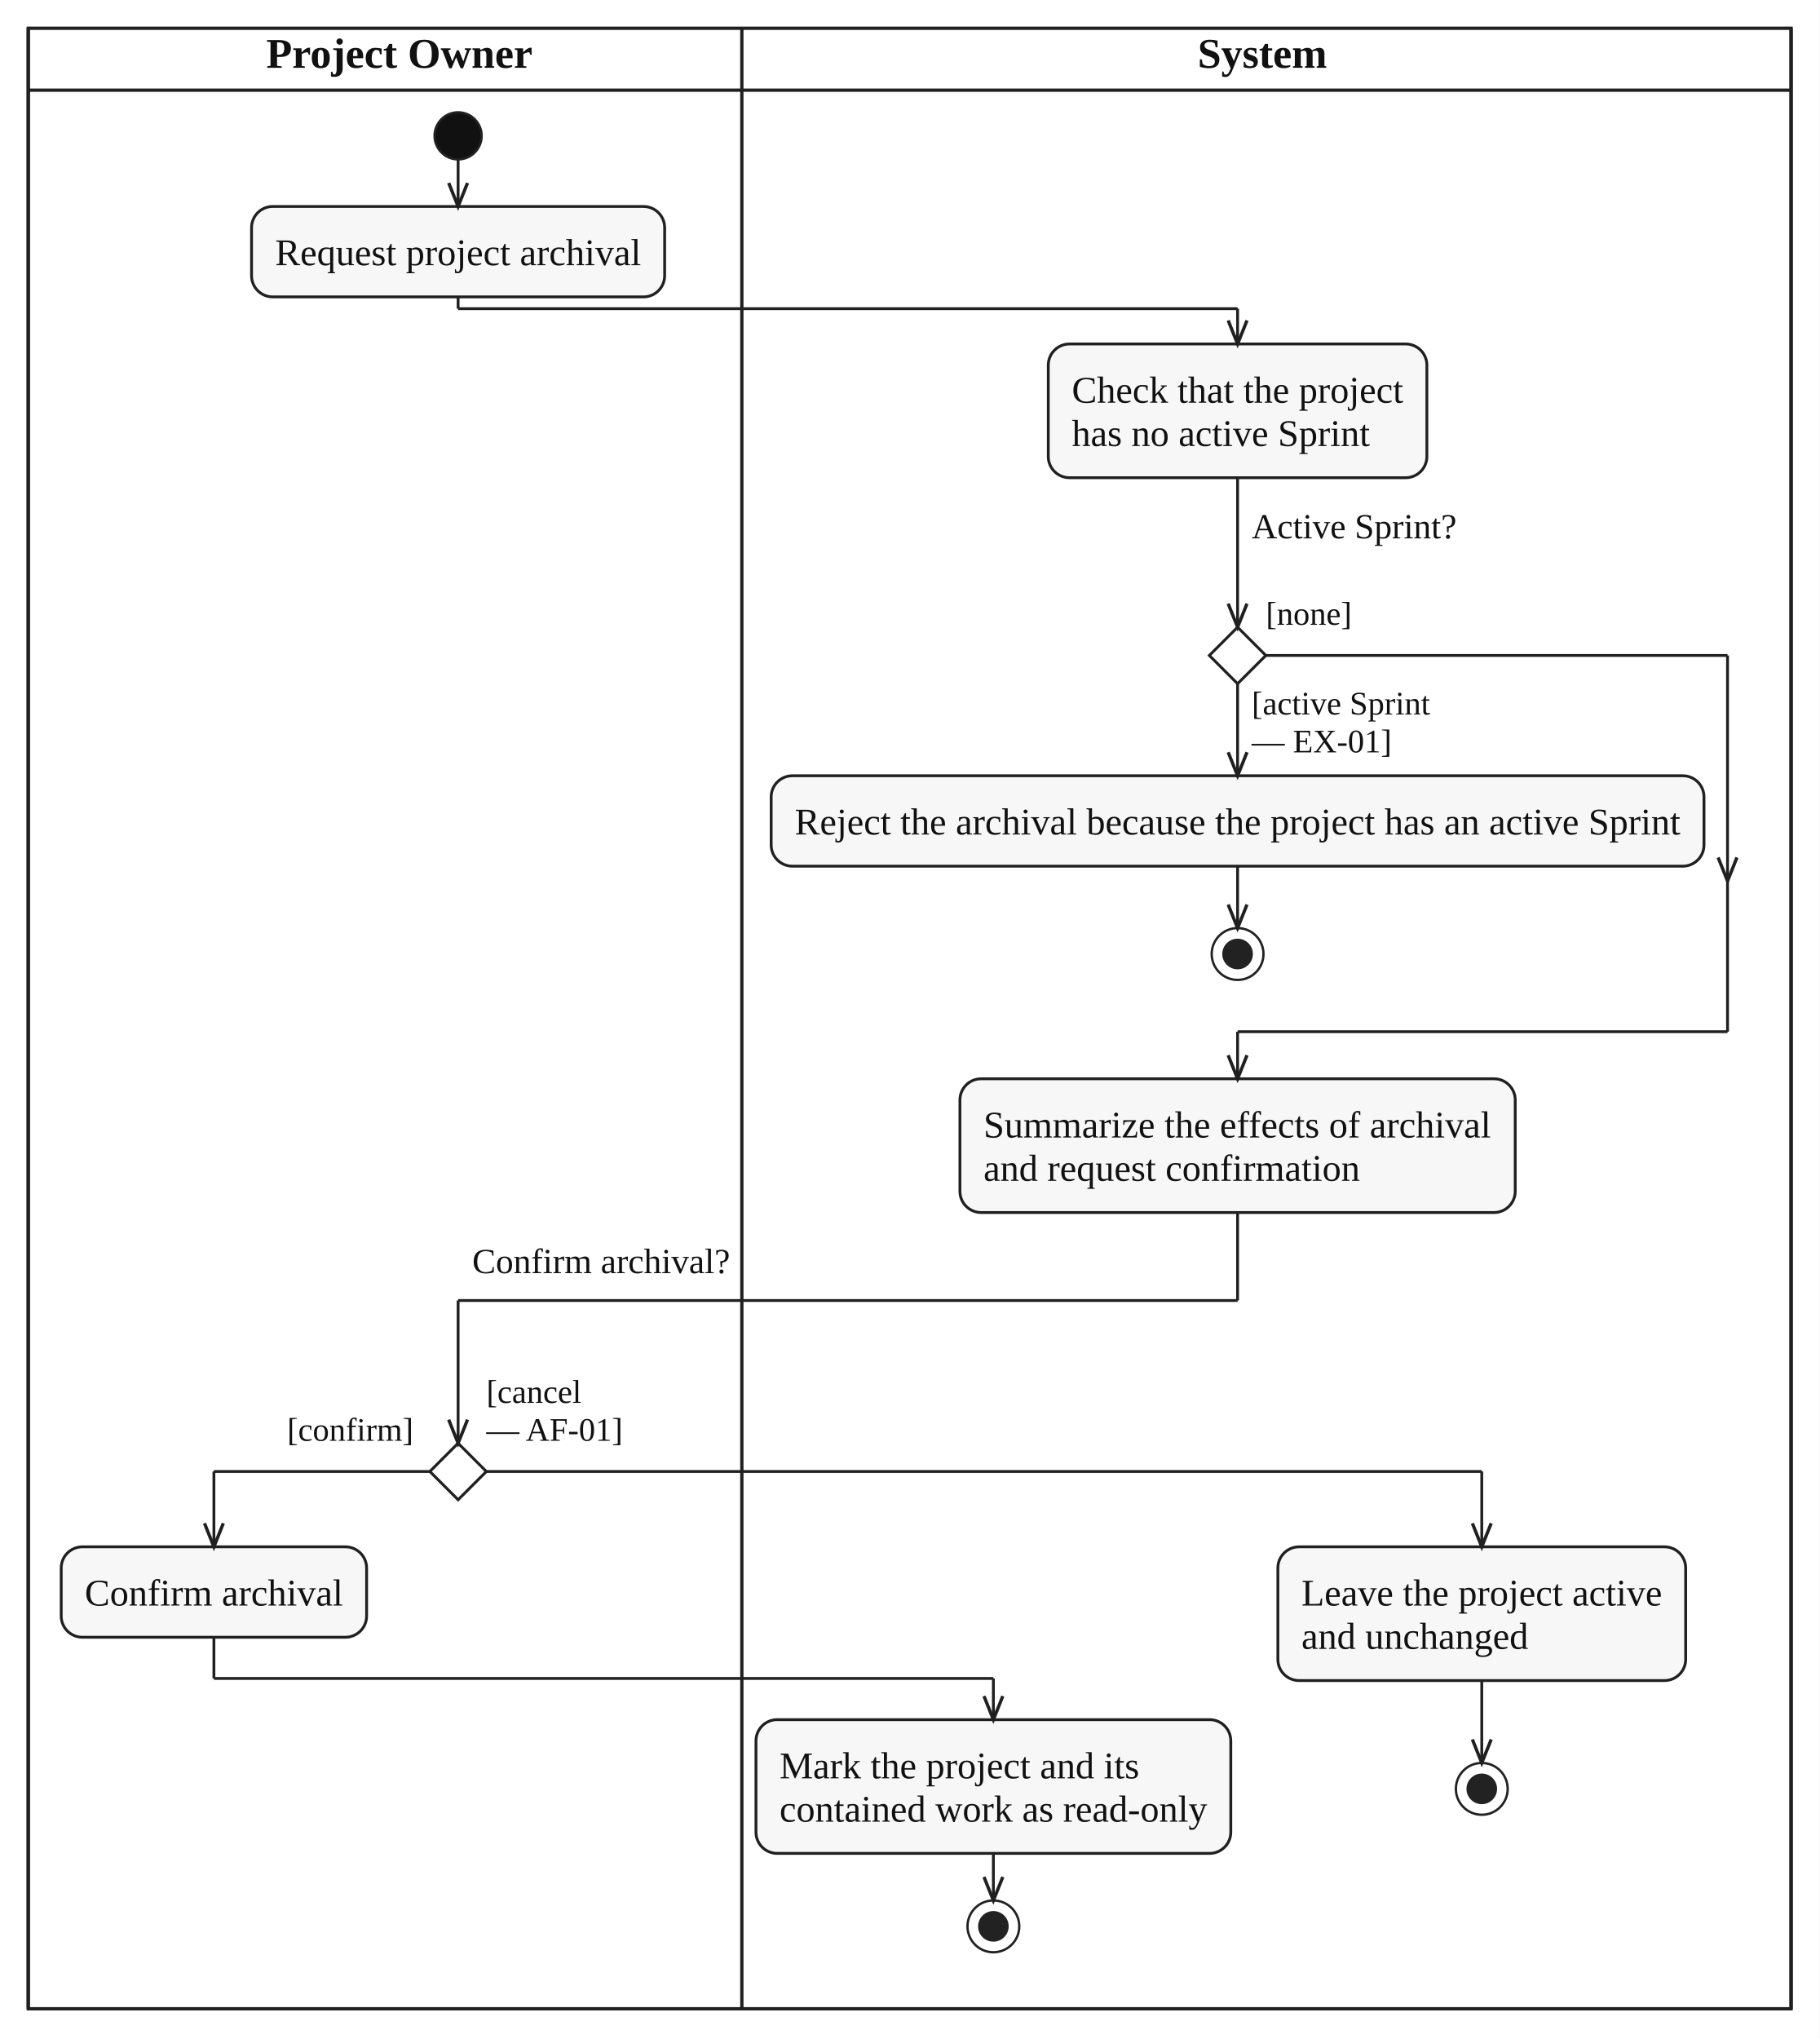
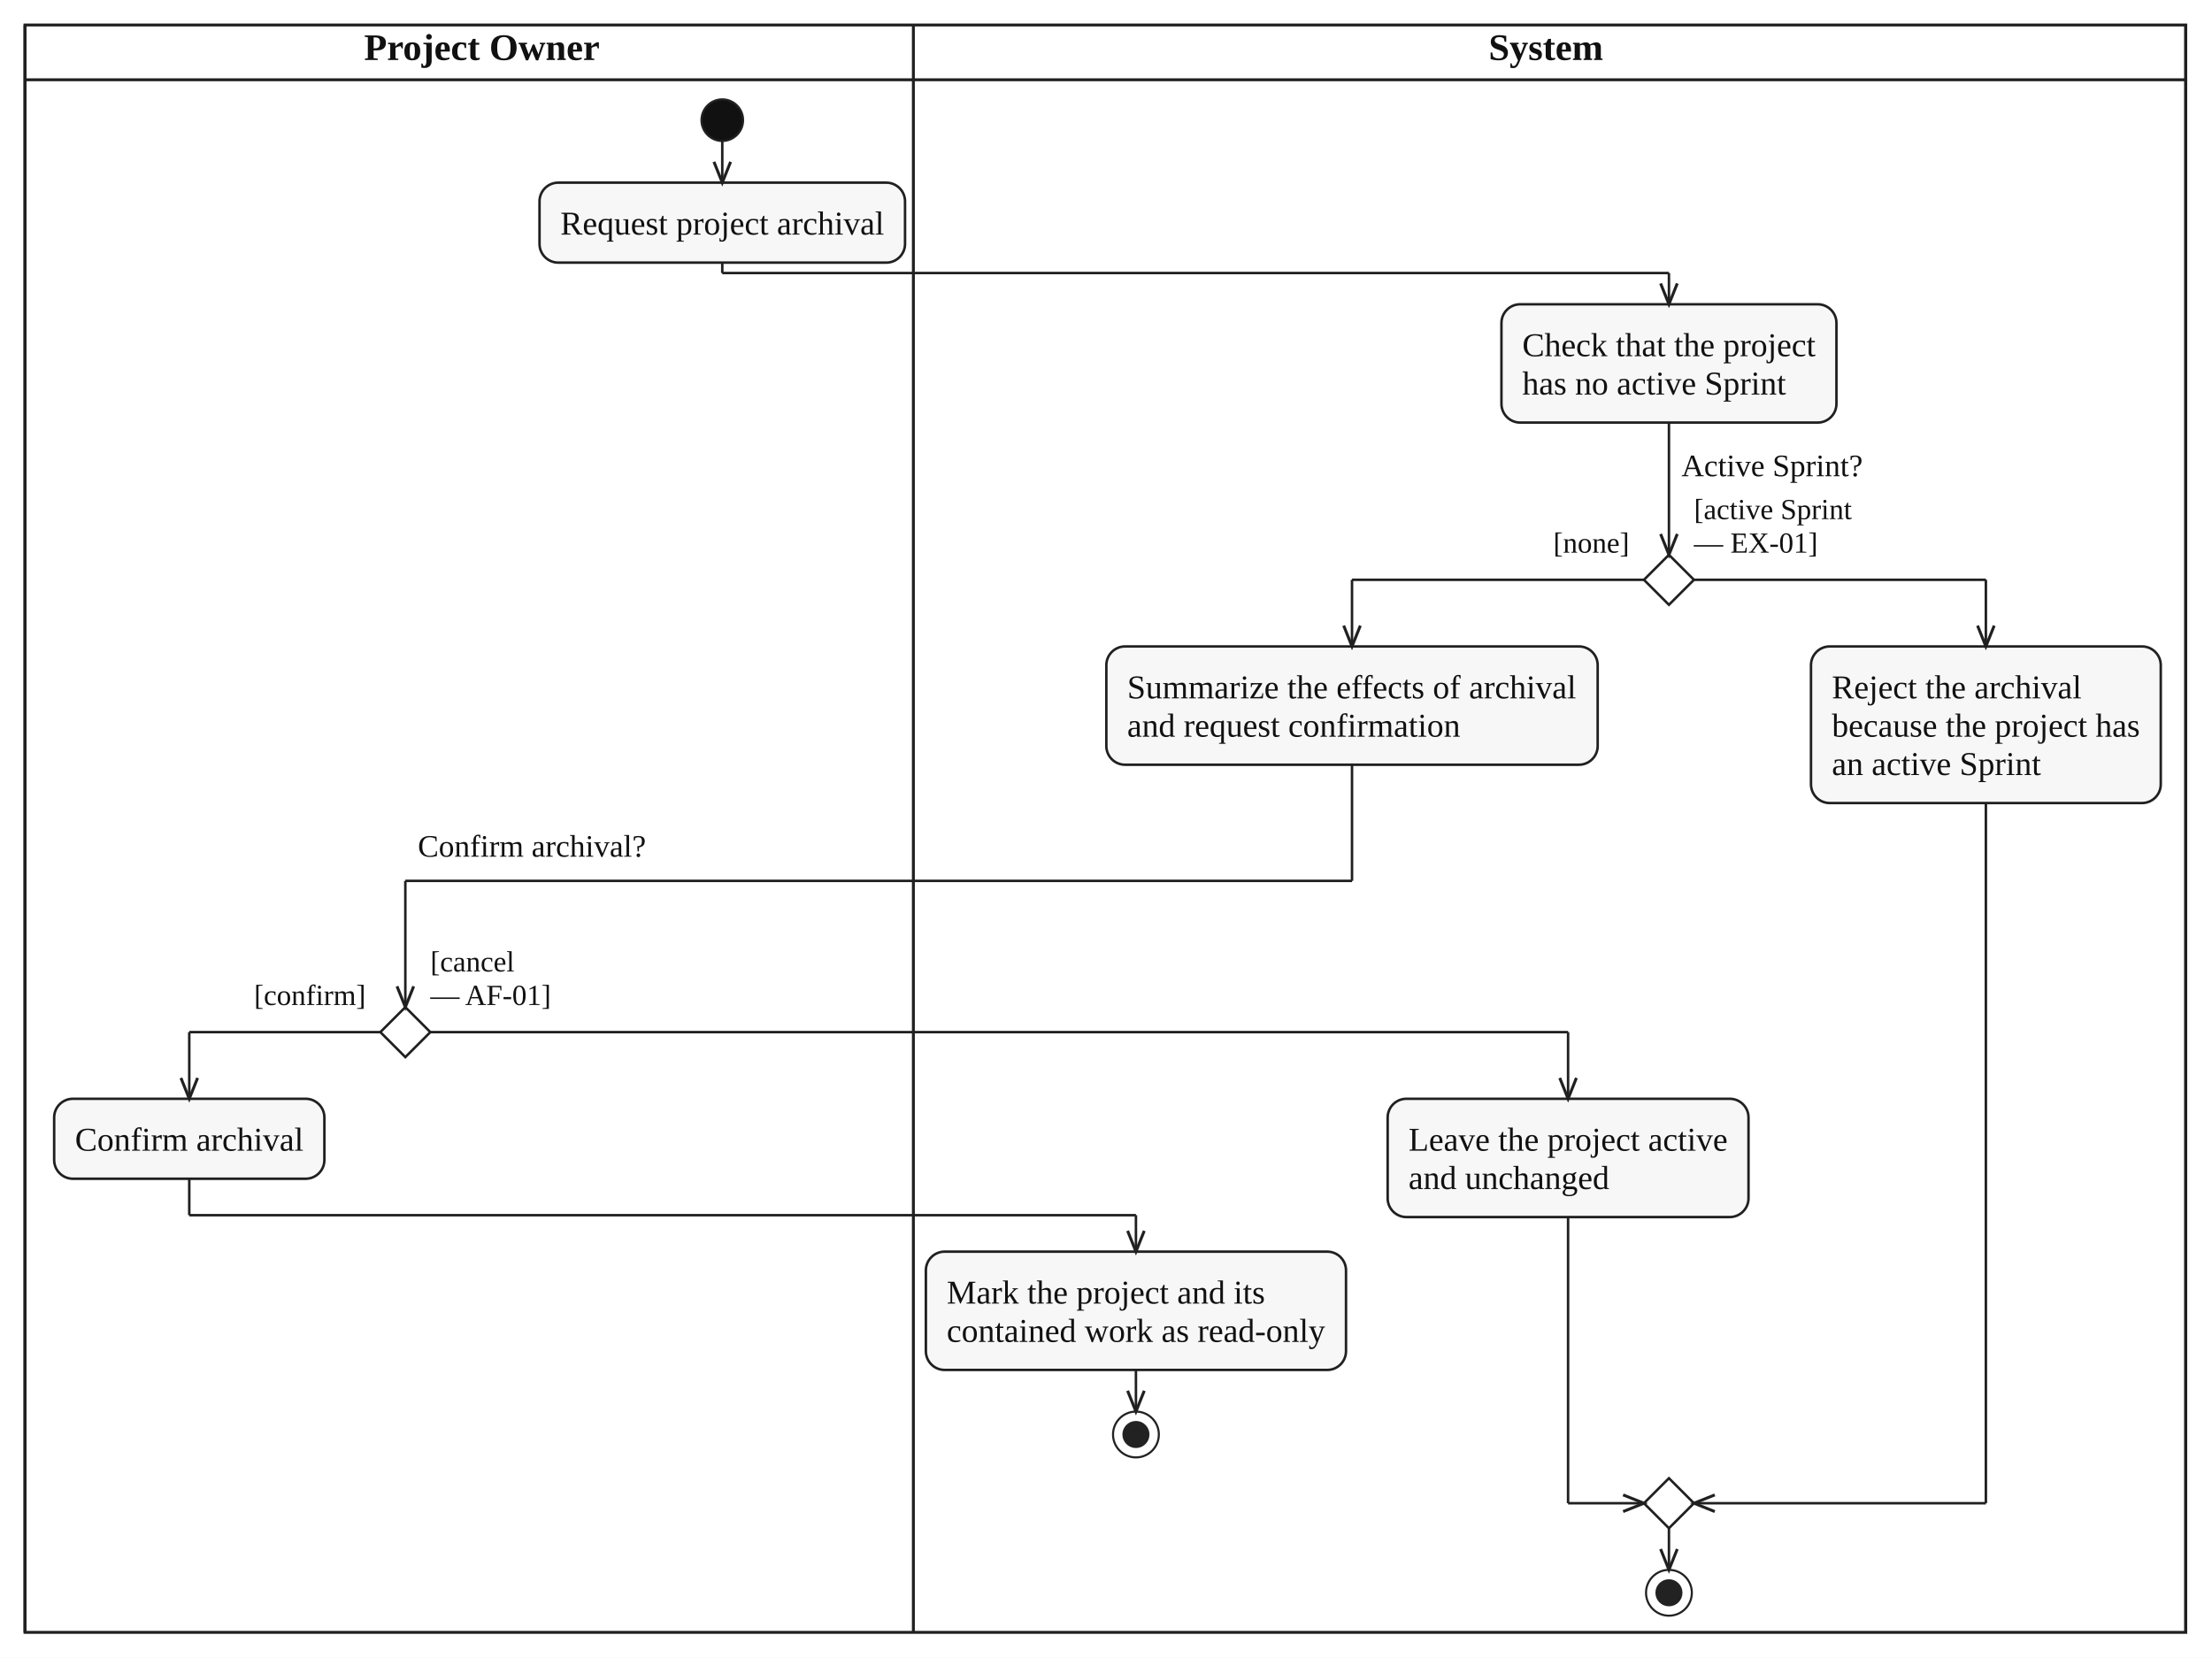
- <svg xmlns="http://www.w3.org/2000/svg" contentStyleType="text/css" height="866px" preserveAspectRatio="none" style="width:773px;height:866px;background:#FFFFFF;" version="1.1" viewBox="-5 0.394 773 866" width="773px" zoomAndPan="magnify" data-pres-formatted="1">
-   <rect id="pres-background" x="-5" y="0.394" width="773" height="866" fill="#FFFFFF" stroke="none" />
+ <svg xmlns="http://www.w3.org/2000/svg" contentStyleType="text/css" height="796px" preserveAspectRatio="none" style="width:1062px;height:796px;background:#FFFFFF;" version="1.1" viewBox="-5 0.394 1062 796" width="1062px" zoomAndPan="magnify" data-pres-formatted="1">
+   <rect id="pres-background" x="-5" y="0.394" width="1062" height="796" fill="#FFFFFF" stroke="none" />
  <defs />
  <g>
-     <rect fill="#FFFFFF" height="30.698" style="stroke:#FFFFFF;stroke-width:1.0;" width="734.135" x="15" y="12.394" />
-     <ellipse cx="189.609" cy="58.092" fill="#111111" rx="10" ry="10" style="stroke:#222222;stroke-width:1.0;" />
-     <rect fill="#F7F7F7" height="38.398" rx="9" ry="9" style="stroke:#202020;stroke-width:1.2;" width="175.492" x="101.863" y="88.092" />
-     <text fill="#111111" font-family="Times New Roman" font-size="16" lengthAdjust="spacing" textLength="155.492" x="111.863" y="113.029">Request project archival</text>
-     <polygon fill="#FFFFFF" points="189.609,613.359,201.609,625.359,189.609,637.359,177.609,625.359,189.609,613.359" style="stroke:#202020;stroke-width:1.2;" />
-     <text fill="#111111" font-family="Times New Roman" font-size="15" lengthAdjust="spacing" textLength="109.541" x="195.609" y="541.121">Confirm archival?</text>
-     <text fill="#111111" font-family="Times New Roman" font-size="15" lengthAdjust="spacing" textLength="3.75" x="195.609" y="558.369"> </text>
-     <text fill="#111111" font-family="Times New Roman" font-size="15" lengthAdjust="spacing" textLength="3.75" x="195.609" y="575.618"> </text>
-     <text fill="#111111" font-family="Times New Roman" font-size="15" lengthAdjust="spacing" textLength="3.75" x="195.609" y="592.866"> </text>
-     <text fill="#111111" font-family="Times New Roman" font-size="15" lengthAdjust="spacing" textLength="3.75" x="195.609" y="610.115"> </text>
-     <text fill="#111111" font-family="Times New Roman" font-size="14" lengthAdjust="spacing" textLength="60.642" x="116.968" y="612.331">[confirm]  </text>
-     <text fill="#111111" font-family="Times New Roman" font-size="6" lengthAdjust="spacing" textLength="1.5" x="116.968" y="620.961"> </text>
-     <text fill="#111111" font-family="Times New Roman" font-size="14" lengthAdjust="spacing" textLength="47.407" x="201.609" y="596.232">  [cancel</text>
-     <text fill="#111111" font-family="Times New Roman" font-size="14" lengthAdjust="spacing" textLength="65.721" x="201.609" y="612.331">  — AF-01]</text>
-     <text fill="#111111" font-family="Times New Roman" font-size="6" lengthAdjust="spacing" textLength="1.5" x="201.609" y="620.961"> </text>
-     <rect fill="#F7F7F7" height="38.398" rx="9" ry="9" style="stroke:#202020;stroke-width:1.2;" width="129.742" x="21" y="657.359" />
-     <text fill="#111111" font-family="Times New Roman" font-size="16" lengthAdjust="spacing" textLength="109.742" x="31" y="682.297">Confirm archival</text>
-     <line style="stroke:#202020;stroke-width:1.4;" x1="7" x2="7" y1="12.394" y2="853.555" />
-     <rect fill="#F7F7F7" height="56.797" rx="9" ry="9" style="stroke:#202020;stroke-width:1.2;" width="160.836" x="440.326" y="146.49" />
-     <text fill="#111111" font-family="Times New Roman" font-size="16" lengthAdjust="spacing" textLength="140.836" x="450.326" y="171.428">Check that the project</text>
-     <text fill="#111111" font-family="Times New Roman" font-size="16" lengthAdjust="spacing" textLength="126.641" x="450.326" y="189.826">has no active Sprint</text>
-     <rect fill="#F7F7F7" height="38.398" rx="9" ry="9" style="stroke:#202020;stroke-width:1.2;" width="396.281" x="322.603" y="329.876" />
-     <text fill="#111111" font-family="Times New Roman" font-size="16" lengthAdjust="spacing" textLength="376.281" x="332.603" y="354.813">Reject the archival because the project has an active Sprint</text>
-     <ellipse cx="520.744" cy="405.575" fill="none" rx="11" ry="11" style="stroke:#222222;stroke-width:1.0;" />
-     <ellipse cx="520.744" cy="405.575" fill="#222222" rx="6" ry="6" style="stroke:#222222;stroke-width:1.0;" />
-     <polygon fill="#FFFFFF" points="520.744,266.777,532.744,278.777,520.744,290.777,508.744,278.777,520.744,266.777" style="stroke:#202020;stroke-width:1.2;" />
-     <text fill="#111111" font-family="Times New Roman" font-size="15" lengthAdjust="spacing" textLength="87.063" x="526.744" y="229.036">Active Sprint?</text>
-     <text fill="#111111" font-family="Times New Roman" font-size="15" lengthAdjust="spacing" textLength="3.75" x="526.744" y="246.284"> </text>
-     <text fill="#111111" font-family="Times New Roman" font-size="15" lengthAdjust="spacing" textLength="3.75" x="526.744" y="263.533"> </text>
-     <text fill="#111111" font-family="Times New Roman" font-size="14" lengthAdjust="spacing" textLength="82.811" x="526.744" y="303.848">  [active Sprint</text>
-     <text fill="#111111" font-family="Times New Roman" font-size="14" lengthAdjust="spacing" textLength="66.486" x="526.744" y="319.946">  — EX-01]</text>
-     <text fill="#111111" font-family="Times New Roman" font-size="6" lengthAdjust="spacing" textLength="1.5" x="526.744" y="328.576"> </text>
-     <text fill="#111111" font-family="Times New Roman" font-size="14" lengthAdjust="spacing" textLength="43.538" x="532.744" y="265.749">[none]  </text>
-     <text fill="#111111" font-family="Times New Roman" font-size="6" lengthAdjust="spacing" textLength="1.5" x="532.744" y="274.379"> </text>
-     <rect fill="#F7F7F7" height="56.797" rx="9" ry="9" style="stroke:#202020;stroke-width:1.2;" width="235.898" x="402.795" y="458.575" />
-     <text fill="#111111" font-family="Times New Roman" font-size="16" lengthAdjust="spacing" textLength="215.898" x="412.795" y="483.513">Summarize the effects of archival</text>
-     <text fill="#111111" font-family="Times New Roman" font-size="16" lengthAdjust="spacing" textLength="159.945" x="412.795" y="501.911">and request confirmation</text>
-     <rect fill="#F7F7F7" height="56.797" rx="9" ry="9" style="stroke:#202020;stroke-width:1.2;" width="201.711" x="316.15" y="730.758" />
-     <text fill="#111111" font-family="Times New Roman" font-size="16" lengthAdjust="spacing" textLength="152.844" x="326.15" y="755.695">Mark the project and its</text>
-     <text fill="#111111" font-family="Times New Roman" font-size="16" lengthAdjust="spacing" textLength="181.711" x="326.15" y="774.094">contained work as read-only</text>
-     <ellipse cx="417.006" cy="818.555" fill="none" rx="11" ry="11" style="stroke:#222222;stroke-width:1.0;" />
-     <ellipse cx="417.006" cy="818.555" fill="#222222" rx="6" ry="6" style="stroke:#222222;stroke-width:1.0;" />
-     <rect fill="#F7F7F7" height="56.797" rx="9" ry="9" style="stroke:#202020;stroke-width:1.2;" width="173.242" x="537.861" y="657.359" />
-     <text fill="#111111" font-family="Times New Roman" font-size="16" lengthAdjust="spacing" textLength="153.242" x="547.861" y="682.297">Leave the project active</text>
-     <text fill="#111111" font-family="Times New Roman" font-size="16" lengthAdjust="spacing" textLength="96.406" x="547.861" y="700.695">and unchanged</text>
-     <ellipse cx="624.482" cy="760.156" fill="none" rx="11" ry="11" style="stroke:#222222;stroke-width:1.0;" />
-     <ellipse cx="624.482" cy="760.156" fill="#222222" rx="6" ry="6" style="stroke:#222222;stroke-width:1.0;" />
-     <line style="stroke:#202020;stroke-width:1.4;" x1="310.15" x2="310.15" y1="12.394" y2="853.555" />
-     <line style="stroke:#202020;stroke-width:1.4;" x1="755.885" x2="755.885" y1="12.394" y2="853.555" />
-     <line style="stroke:#202020;stroke-width:1.2;" x1="189.609" x2="189.609" y1="68.092" y2="88.092" />
-     <polyline points="185.609,78.092 189.609,88.092 193.609,78.092" fill="none" stroke="#202020" stroke-width="1.4" stroke-linejoin="miter" stroke-linecap="butt" class="open-arrowhead" />
-     <line style="stroke:#202020;stroke-width:1.2;" x1="177.609" x2="85.871" y1="625.359" y2="625.359" />
-     <line style="stroke:#202020;stroke-width:1.2;" x1="85.871" x2="85.871" y1="625.359" y2="657.359" />
-     <polyline points="81.871,647.359 85.871,657.359 89.871,647.359" fill="none" stroke="#202020" stroke-width="1.4" stroke-linejoin="miter" stroke-linecap="butt" class="open-arrowhead" />
-     <line style="stroke:#202020;stroke-width:1.2;" x1="520.744" x2="520.744" y1="368.274" y2="394.575" />
-     <polyline points="516.744,384.575 520.744,394.575 524.744,384.575" fill="none" stroke="#202020" stroke-width="1.4" stroke-linejoin="miter" stroke-linecap="butt" class="open-arrowhead" />
-     <line style="stroke:#202020;stroke-width:1.2;" x1="520.744" x2="520.744" y1="290.777" y2="329.876" />
-     <polyline points="516.744,319.876 520.744,329.876 524.744,319.876" fill="none" stroke="#202020" stroke-width="1.4" stroke-linejoin="miter" stroke-linecap="butt" class="open-arrowhead" />
-     <line style="stroke:#202020;stroke-width:1.2;" x1="532.744" x2="728.885" y1="278.777" y2="278.777" />
-     <polyline points="724.885,364.575 728.885,374.575 732.885,364.575" fill="none" stroke="#202020" stroke-width="1.4" stroke-linejoin="miter" stroke-linecap="butt" class="open-arrowhead" />
-     <line style="stroke:#202020;stroke-width:1.2;" x1="728.885" x2="728.885" y1="278.777" y2="438.575" />
-     <line style="stroke:#202020;stroke-width:1.2;" x1="728.885" x2="520.744" y1="438.575" y2="438.575" />
-     <line style="stroke:#202020;stroke-width:1.2;" x1="520.744" x2="520.744" y1="438.575" y2="458.575" />
-     <polyline points="516.744,448.575 520.744,458.575 524.744,448.575" fill="none" stroke="#202020" stroke-width="1.4" stroke-linejoin="miter" stroke-linecap="butt" class="open-arrowhead" />
-     <line style="stroke:#202020;stroke-width:1.2;" x1="520.744" x2="520.744" y1="203.287" y2="266.777" />
-     <polyline points="516.744,256.777 520.744,266.777 524.744,256.777" fill="none" stroke="#202020" stroke-width="1.4" stroke-linejoin="miter" stroke-linecap="butt" class="open-arrowhead" />
-     <line style="stroke:#202020;stroke-width:1.2;" x1="417.006" x2="417.006" y1="787.555" y2="807.555" />
-     <polyline points="413.006,797.555 417.006,807.555 421.006,797.555" fill="none" stroke="#202020" stroke-width="1.4" stroke-linejoin="miter" stroke-linecap="butt" class="open-arrowhead" />
-     <line style="stroke:#202020;stroke-width:1.2;" x1="624.482" x2="624.482" y1="714.156" y2="749.156" />
-     <polyline points="620.482,739.156 624.482,749.156 628.482,739.156" fill="none" stroke="#202020" stroke-width="1.4" stroke-linejoin="miter" stroke-linecap="butt" class="open-arrowhead" />
-     <line style="stroke:#202020;stroke-width:1.2;" x1="189.609" x2="189.609" y1="126.49" y2="131.49" />
-     <line style="stroke:#202020;stroke-width:1.2;" x1="189.609" x2="520.744" y1="131.49" y2="131.49" />
-     <line style="stroke:#202020;stroke-width:1.2;" x1="520.744" x2="520.744" y1="131.49" y2="146.49" />
-     <polyline points="516.744,136.49 520.744,146.49 524.744,136.49" fill="none" stroke="#202020" stroke-width="1.4" stroke-linejoin="miter" stroke-linecap="butt" class="open-arrowhead" />
-     <line style="stroke:#202020;stroke-width:1.2;" x1="85.871" x2="85.871" y1="695.758" y2="713.258" />
-     <line style="stroke:#202020;stroke-width:1.2;" x1="85.871" x2="417.006" y1="713.258" y2="713.258" />
-     <line style="stroke:#202020;stroke-width:1.2;" x1="417.006" x2="417.006" y1="713.258" y2="730.758" />
-     <polyline points="413.006,720.758 417.006,730.758 421.006,720.758" fill="none" stroke="#202020" stroke-width="1.4" stroke-linejoin="miter" stroke-linecap="butt" class="open-arrowhead" />
-     <line style="stroke:#202020;stroke-width:1.2;" x1="201.609" x2="624.482" y1="625.359" y2="625.359" />
-     <line style="stroke:#202020;stroke-width:1.2;" x1="624.482" x2="624.482" y1="625.359" y2="657.359" />
-     <polyline points="620.482,647.359 624.482,657.359 628.482,647.359" fill="none" stroke="#202020" stroke-width="1.4" stroke-linejoin="miter" stroke-linecap="butt" class="open-arrowhead" />
-     <line style="stroke:#202020;stroke-width:1.2;" x1="520.744" x2="520.744" y1="515.372" y2="552.738" />
-     <line style="stroke:#202020;stroke-width:1.2;" x1="520.744" x2="189.609" y1="552.738" y2="552.738" />
-     <line style="stroke:#202020;stroke-width:1.2;" x1="189.609" x2="189.609" y1="552.738" y2="613.359" />
-     <polyline points="185.609,603.359 189.609,613.359 193.609,603.359" fill="none" stroke="#202020" stroke-width="1.4" stroke-linejoin="miter" stroke-linecap="butt" class="open-arrowhead" />
-     <text fill="#111111" font-family="Times New Roman" font-size="18" font-weight="bold" lengthAdjust="spacing" textLength="113.44" x="108.105" y="29.198">Project Owner</text>
-     <text fill="#111111" font-family="Times New Roman" font-size="7" font-weight="bold" lengthAdjust="spacing" textLength="1.75" x="103.605" y="39.627"> </text>
-     <text fill="#111111" font-family="Times New Roman" font-size="18" font-weight="bold" lengthAdjust="spacing" textLength="54.993" x="503.771" y="29.198">System</text>
-     <text fill="#111111" font-family="Times New Roman" font-size="7" font-weight="bold" lengthAdjust="spacing" textLength="1.75" x="499.271" y="39.627"> </text>
+     <rect fill="#FFFFFF" height="30.698" style="stroke:#FFFFFF;stroke-width:1.0;" width="1022.65" x="15" y="12.394" />
+     <ellipse cx="341.772" cy="58.092" fill="#111111" rx="10" ry="10" style="stroke:#222222;stroke-width:1.0;" />
+     <rect fill="#F7F7F7" height="38.398" rx="9" ry="9" style="stroke:#202020;stroke-width:1.2;" width="175.492" x="254.025" y="88.092" />
+     <text fill="#111111" font-family="Times New Roman" font-size="16" lengthAdjust="spacing" textLength="155.492" x="264.025" y="113.029">Request project archival</text>
+     <polygon fill="#FFFFFF" points="189.609,483.96,201.609,495.96,189.609,507.96,177.609,495.96,189.609,483.96" style="stroke:#202020;stroke-width:1.2;" />
+     <text fill="#111111" font-family="Times New Roman" font-size="15" lengthAdjust="spacing" textLength="109.541" x="195.609" y="411.721">Confirm archival?</text>
+     <text fill="#111111" font-family="Times New Roman" font-size="15" lengthAdjust="spacing" textLength="3.75" x="195.609" y="428.97"> </text>
+     <text fill="#111111" font-family="Times New Roman" font-size="15" lengthAdjust="spacing" textLength="3.75" x="195.609" y="446.218"> </text>
+     <text fill="#111111" font-family="Times New Roman" font-size="15" lengthAdjust="spacing" textLength="3.75" x="195.609" y="463.467"> </text>
+     <text fill="#111111" font-family="Times New Roman" font-size="15" lengthAdjust="spacing" textLength="3.75" x="195.609" y="480.715"> </text>
+     <text fill="#111111" font-family="Times New Roman" font-size="14" lengthAdjust="spacing" textLength="60.642" x="116.968" y="482.932">[confirm]  </text>
+     <text fill="#111111" font-family="Times New Roman" font-size="6" lengthAdjust="spacing" textLength="1.5" x="116.968" y="491.562"> </text>
+     <text fill="#111111" font-family="Times New Roman" font-size="14" lengthAdjust="spacing" textLength="47.407" x="201.609" y="466.833">  [cancel</text>
+     <text fill="#111111" font-family="Times New Roman" font-size="14" lengthAdjust="spacing" textLength="65.721" x="201.609" y="482.932">  — AF-01]</text>
+     <text fill="#111111" font-family="Times New Roman" font-size="6" lengthAdjust="spacing" textLength="1.5" x="201.609" y="491.562"> </text>
+     <rect fill="#F7F7F7" height="38.398" rx="9" ry="9" style="stroke:#202020;stroke-width:1.2;" width="129.742" x="21" y="527.96" />
+     <text fill="#111111" font-family="Times New Roman" font-size="16" lengthAdjust="spacing" textLength="109.742" x="31" y="552.898">Confirm archival</text>
+     <line style="stroke:#202020;stroke-width:1.4;" x1="7" x2="7" y1="12.394" y2="784.155" />
+     <rect fill="#F7F7F7" height="56.797" rx="9" ry="9" style="stroke:#202020;stroke-width:1.2;" width="160.836" x="715.856" y="146.49" />
+     <text fill="#111111" font-family="Times New Roman" font-size="16" lengthAdjust="spacing" textLength="140.836" x="725.856" y="171.428">Check that the project</text>
+     <text fill="#111111" font-family="Times New Roman" font-size="16" lengthAdjust="spacing" textLength="126.641" x="725.856" y="189.826">has no active Sprint</text>
+     <polygon fill="#FFFFFF" points="796.273,266.777,808.273,278.777,796.273,290.777,784.273,278.777,796.273,266.777" style="stroke:#202020;stroke-width:1.2;" />
+     <text fill="#111111" font-family="Times New Roman" font-size="15" lengthAdjust="spacing" textLength="87.063" x="802.273" y="229.036">Active Sprint?</text>
+     <text fill="#111111" font-family="Times New Roman" font-size="15" lengthAdjust="spacing" textLength="3.75" x="802.273" y="246.284"> </text>
+     <text fill="#111111" font-family="Times New Roman" font-size="15" lengthAdjust="spacing" textLength="3.75" x="802.273" y="263.533"> </text>
+     <text fill="#111111" font-family="Times New Roman" font-size="14" lengthAdjust="spacing" textLength="43.538" x="740.735" y="265.749">[none]  </text>
+     <text fill="#111111" font-family="Times New Roman" font-size="6" lengthAdjust="spacing" textLength="1.5" x="740.735" y="274.379"> </text>
+     <text fill="#111111" font-family="Times New Roman" font-size="14" lengthAdjust="spacing" textLength="82.811" x="808.273" y="249.65">  [active Sprint</text>
+     <text fill="#111111" font-family="Times New Roman" font-size="14" lengthAdjust="spacing" textLength="66.486" x="808.273" y="265.749">  — EX-01]</text>
+     <text fill="#111111" font-family="Times New Roman" font-size="6" lengthAdjust="spacing" textLength="1.5" x="808.273" y="274.379"> </text>
+     <rect fill="#F7F7F7" height="56.797" rx="9" ry="9" style="stroke:#202020;stroke-width:1.2;" width="235.898" x="526.162" y="310.777" />
+     <text fill="#111111" font-family="Times New Roman" font-size="16" lengthAdjust="spacing" textLength="215.898" x="536.162" y="335.715">Summarize the effects of archival</text>
+     <text fill="#111111" font-family="Times New Roman" font-size="16" lengthAdjust="spacing" textLength="159.945" x="536.162" y="354.113">and request confirmation</text>
+     <rect fill="#F7F7F7" height="56.797" rx="9" ry="9" style="stroke:#202020;stroke-width:1.2;" width="201.711" x="439.518" y="601.358" />
+     <text fill="#111111" font-family="Times New Roman" font-size="16" lengthAdjust="spacing" textLength="152.844" x="449.518" y="626.296">Mark the project and its</text>
+     <text fill="#111111" font-family="Times New Roman" font-size="16" lengthAdjust="spacing" textLength="181.711" x="449.518" y="644.694">contained work as read-only</text>
+     <ellipse cx="540.373" cy="689.155" fill="none" rx="11" ry="11" style="stroke:#222222;stroke-width:1.0;" />
+     <ellipse cx="540.373" cy="689.155" fill="#222222" rx="6" ry="6" style="stroke:#222222;stroke-width:1.0;" />
+     <rect fill="#F7F7F7" height="56.797" rx="9" ry="9" style="stroke:#202020;stroke-width:1.2;" width="173.242" x="661.229" y="527.96" />
+     <text fill="#111111" font-family="Times New Roman" font-size="16" lengthAdjust="spacing" textLength="153.242" x="671.229" y="552.898">Leave the project active</text>
+     <text fill="#111111" font-family="Times New Roman" font-size="16" lengthAdjust="spacing" textLength="96.406" x="671.229" y="571.296">and unchanged</text>
+     <rect fill="#F7F7F7" height="75.195" rx="9" ry="9" style="stroke:#202020;stroke-width:1.2;" width="167.93" x="864.471" y="310.777" />
+     <text fill="#111111" font-family="Times New Roman" font-size="16" lengthAdjust="spacing" textLength="119.938" x="874.471" y="335.715">Reject the archival</text>
+     <text fill="#111111" font-family="Times New Roman" font-size="16" lengthAdjust="spacing" textLength="147.93" x="874.471" y="354.113">because the project has</text>
+     <text fill="#111111" font-family="Times New Roman" font-size="16" lengthAdjust="spacing" textLength="100.414" x="874.471" y="372.512">an active Sprint</text>
+     <polygon fill="#FFFFFF" points="796.273,710.155,808.273,722.155,796.273,734.155,784.273,722.155,796.273,710.155" style="stroke:#202020;stroke-width:1.2;" />
+     <ellipse cx="796.273" cy="765.155" fill="none" rx="11" ry="11" style="stroke:#222222;stroke-width:1.0;" />
+     <ellipse cx="796.273" cy="765.155" fill="#222222" rx="6" ry="6" style="stroke:#222222;stroke-width:1.0;" />
+     <line style="stroke:#202020;stroke-width:1.4;" x1="433.518" x2="433.518" y1="12.394" y2="784.155" />
+     <line style="stroke:#202020;stroke-width:1.4;" x1="1044.4" x2="1044.4" y1="12.394" y2="784.155" />
+     <line style="stroke:#202020;stroke-width:1.2;" x1="341.772" x2="341.772" y1="68.092" y2="88.092" />
+     <polyline points="337.772,78.092 341.772,88.092 345.772,78.092" fill="none" stroke="#202020" stroke-width="1.4" stroke-linejoin="miter" stroke-linecap="butt" class="open-arrowhead" />
+     <line style="stroke:#202020;stroke-width:1.2;" x1="177.609" x2="85.871" y1="495.96" y2="495.96" />
+     <line style="stroke:#202020;stroke-width:1.2;" x1="85.871" x2="85.871" y1="495.96" y2="527.96" />
+     <polyline points="81.871,517.96 85.871,527.96 89.871,517.96" fill="none" stroke="#202020" stroke-width="1.4" stroke-linejoin="miter" stroke-linecap="butt" class="open-arrowhead" />
+     <line style="stroke:#202020;stroke-width:1.2;" x1="540.373" x2="540.373" y1="658.155" y2="678.155" />
+     <polyline points="536.373,668.155 540.373,678.155 544.373,668.155" fill="none" stroke="#202020" stroke-width="1.4" stroke-linejoin="miter" stroke-linecap="butt" class="open-arrowhead" />
+     <line style="stroke:#202020;stroke-width:1.2;" x1="784.273" x2="644.111" y1="278.777" y2="278.777" />
+     <line style="stroke:#202020;stroke-width:1.2;" x1="644.111" x2="644.111" y1="278.777" y2="310.777" />
+     <polyline points="640.111,300.777 644.111,310.777 648.111,300.777" fill="none" stroke="#202020" stroke-width="1.4" stroke-linejoin="miter" stroke-linecap="butt" class="open-arrowhead" />
+     <line style="stroke:#202020;stroke-width:1.2;" x1="808.273" x2="948.436" y1="278.777" y2="278.777" />
+     <line style="stroke:#202020;stroke-width:1.2;" x1="948.436" x2="948.436" y1="278.777" y2="310.777" />
+     <polyline points="944.436,300.777 948.436,310.777 952.436,300.777" fill="none" stroke="#202020" stroke-width="1.4" stroke-linejoin="miter" stroke-linecap="butt" class="open-arrowhead" />
+     <line style="stroke:#202020;stroke-width:1.2;" x1="948.436" x2="948.436" y1="385.973" y2="722.155" />
+     <line style="stroke:#202020;stroke-width:1.2;" x1="948.436" x2="808.273" y1="722.155" y2="722.155" />
+     <polyline points="818.273,718.155 808.273,722.155 818.273,726.155" fill="none" stroke="#202020" stroke-width="1.4" stroke-linejoin="miter" stroke-linecap="butt" class="open-arrowhead" />
+     <line style="stroke:#202020;stroke-width:1.2;" x1="796.273" x2="796.273" y1="203.287" y2="266.777" />
+     <polyline points="792.273,256.777 796.273,266.777 800.273,256.777" fill="none" stroke="#202020" stroke-width="1.4" stroke-linejoin="miter" stroke-linecap="butt" class="open-arrowhead" />
+     <line style="stroke:#202020;stroke-width:1.2;" x1="796.273" x2="796.273" y1="734.155" y2="754.155" />
+     <polyline points="792.273,744.155 796.273,754.155 800.273,744.155" fill="none" stroke="#202020" stroke-width="1.4" stroke-linejoin="miter" stroke-linecap="butt" class="open-arrowhead" />
+     <line style="stroke:#202020;stroke-width:1.2;" x1="341.772" x2="341.772" y1="126.49" y2="131.49" />
+     <line style="stroke:#202020;stroke-width:1.2;" x1="341.772" x2="796.273" y1="131.49" y2="131.49" />
+     <line style="stroke:#202020;stroke-width:1.2;" x1="796.273" x2="796.273" y1="131.49" y2="146.49" />
+     <polyline points="792.273,136.49 796.273,146.49 800.273,136.49" fill="none" stroke="#202020" stroke-width="1.4" stroke-linejoin="miter" stroke-linecap="butt" class="open-arrowhead" />
+     <line style="stroke:#202020;stroke-width:1.2;" x1="85.871" x2="85.871" y1="566.358" y2="583.858" />
+     <line style="stroke:#202020;stroke-width:1.2;" x1="85.871" x2="540.373" y1="583.858" y2="583.858" />
+     <line style="stroke:#202020;stroke-width:1.2;" x1="540.373" x2="540.373" y1="583.858" y2="601.358" />
+     <polyline points="536.373,591.358 540.373,601.358 544.373,591.358" fill="none" stroke="#202020" stroke-width="1.4" stroke-linejoin="miter" stroke-linecap="butt" class="open-arrowhead" />
+     <line style="stroke:#202020;stroke-width:1.2;" x1="201.609" x2="747.85" y1="495.96" y2="495.96" />
+     <line style="stroke:#202020;stroke-width:1.2;" x1="747.85" x2="747.85" y1="495.96" y2="527.96" />
+     <polyline points="743.85,517.96 747.85,527.96 751.85,517.96" fill="none" stroke="#202020" stroke-width="1.4" stroke-linejoin="miter" stroke-linecap="butt" class="open-arrowhead" />
+     <line style="stroke:#202020;stroke-width:1.2;" x1="747.85" x2="747.85" y1="584.757" y2="722.155" />
+     <line style="stroke:#202020;stroke-width:1.2;" x1="747.85" x2="784.273" y1="722.155" y2="722.155" />
+     <polyline points="774.273,718.155 784.273,722.155 774.273,726.155" fill="none" stroke="#202020" stroke-width="1.4" stroke-linejoin="miter" stroke-linecap="butt" class="open-arrowhead" />
+     <line style="stroke:#202020;stroke-width:1.2;" x1="644.111" x2="644.111" y1="367.574" y2="423.339" />
+     <line style="stroke:#202020;stroke-width:1.2;" x1="644.111" x2="189.609" y1="423.339" y2="423.339" />
+     <line style="stroke:#202020;stroke-width:1.2;" x1="189.609" x2="189.609" y1="423.339" y2="483.96" />
+     <polyline points="185.609,473.96 189.609,483.96 193.609,473.96" fill="none" stroke="#202020" stroke-width="1.4" stroke-linejoin="miter" stroke-linecap="butt" class="open-arrowhead" />
+     <text fill="#111111" font-family="Times New Roman" font-size="18" font-weight="bold" lengthAdjust="spacing" textLength="113.44" x="169.789" y="29.198">Project Owner</text>
+     <text fill="#111111" font-family="Times New Roman" font-size="7" font-weight="bold" lengthAdjust="spacing" textLength="1.75" x="165.289" y="39.627"> </text>
+     <text fill="#111111" font-family="Times New Roman" font-size="18" font-weight="bold" lengthAdjust="spacing" textLength="54.993" x="709.712" y="29.198">System</text>
+     <text fill="#111111" font-family="Times New Roman" font-size="7" font-weight="bold" lengthAdjust="spacing" textLength="1.75" x="705.212" y="39.627"> </text>
  </g>
  <g id="pres-frame" fill="none" stroke="#202020" stroke-width="1.4">
-     <rect x="7" y="12.394" width="748.885" height="841.161" />
-     <line x1="7" x2="755.885" y1="38.698" y2="38.698" />
+     <rect x="7" y="12.394" width="1037.4" height="771.762" />
+     <line x1="7" x2="1044.4" y1="38.698" y2="38.698" />
  </g>
</svg>
